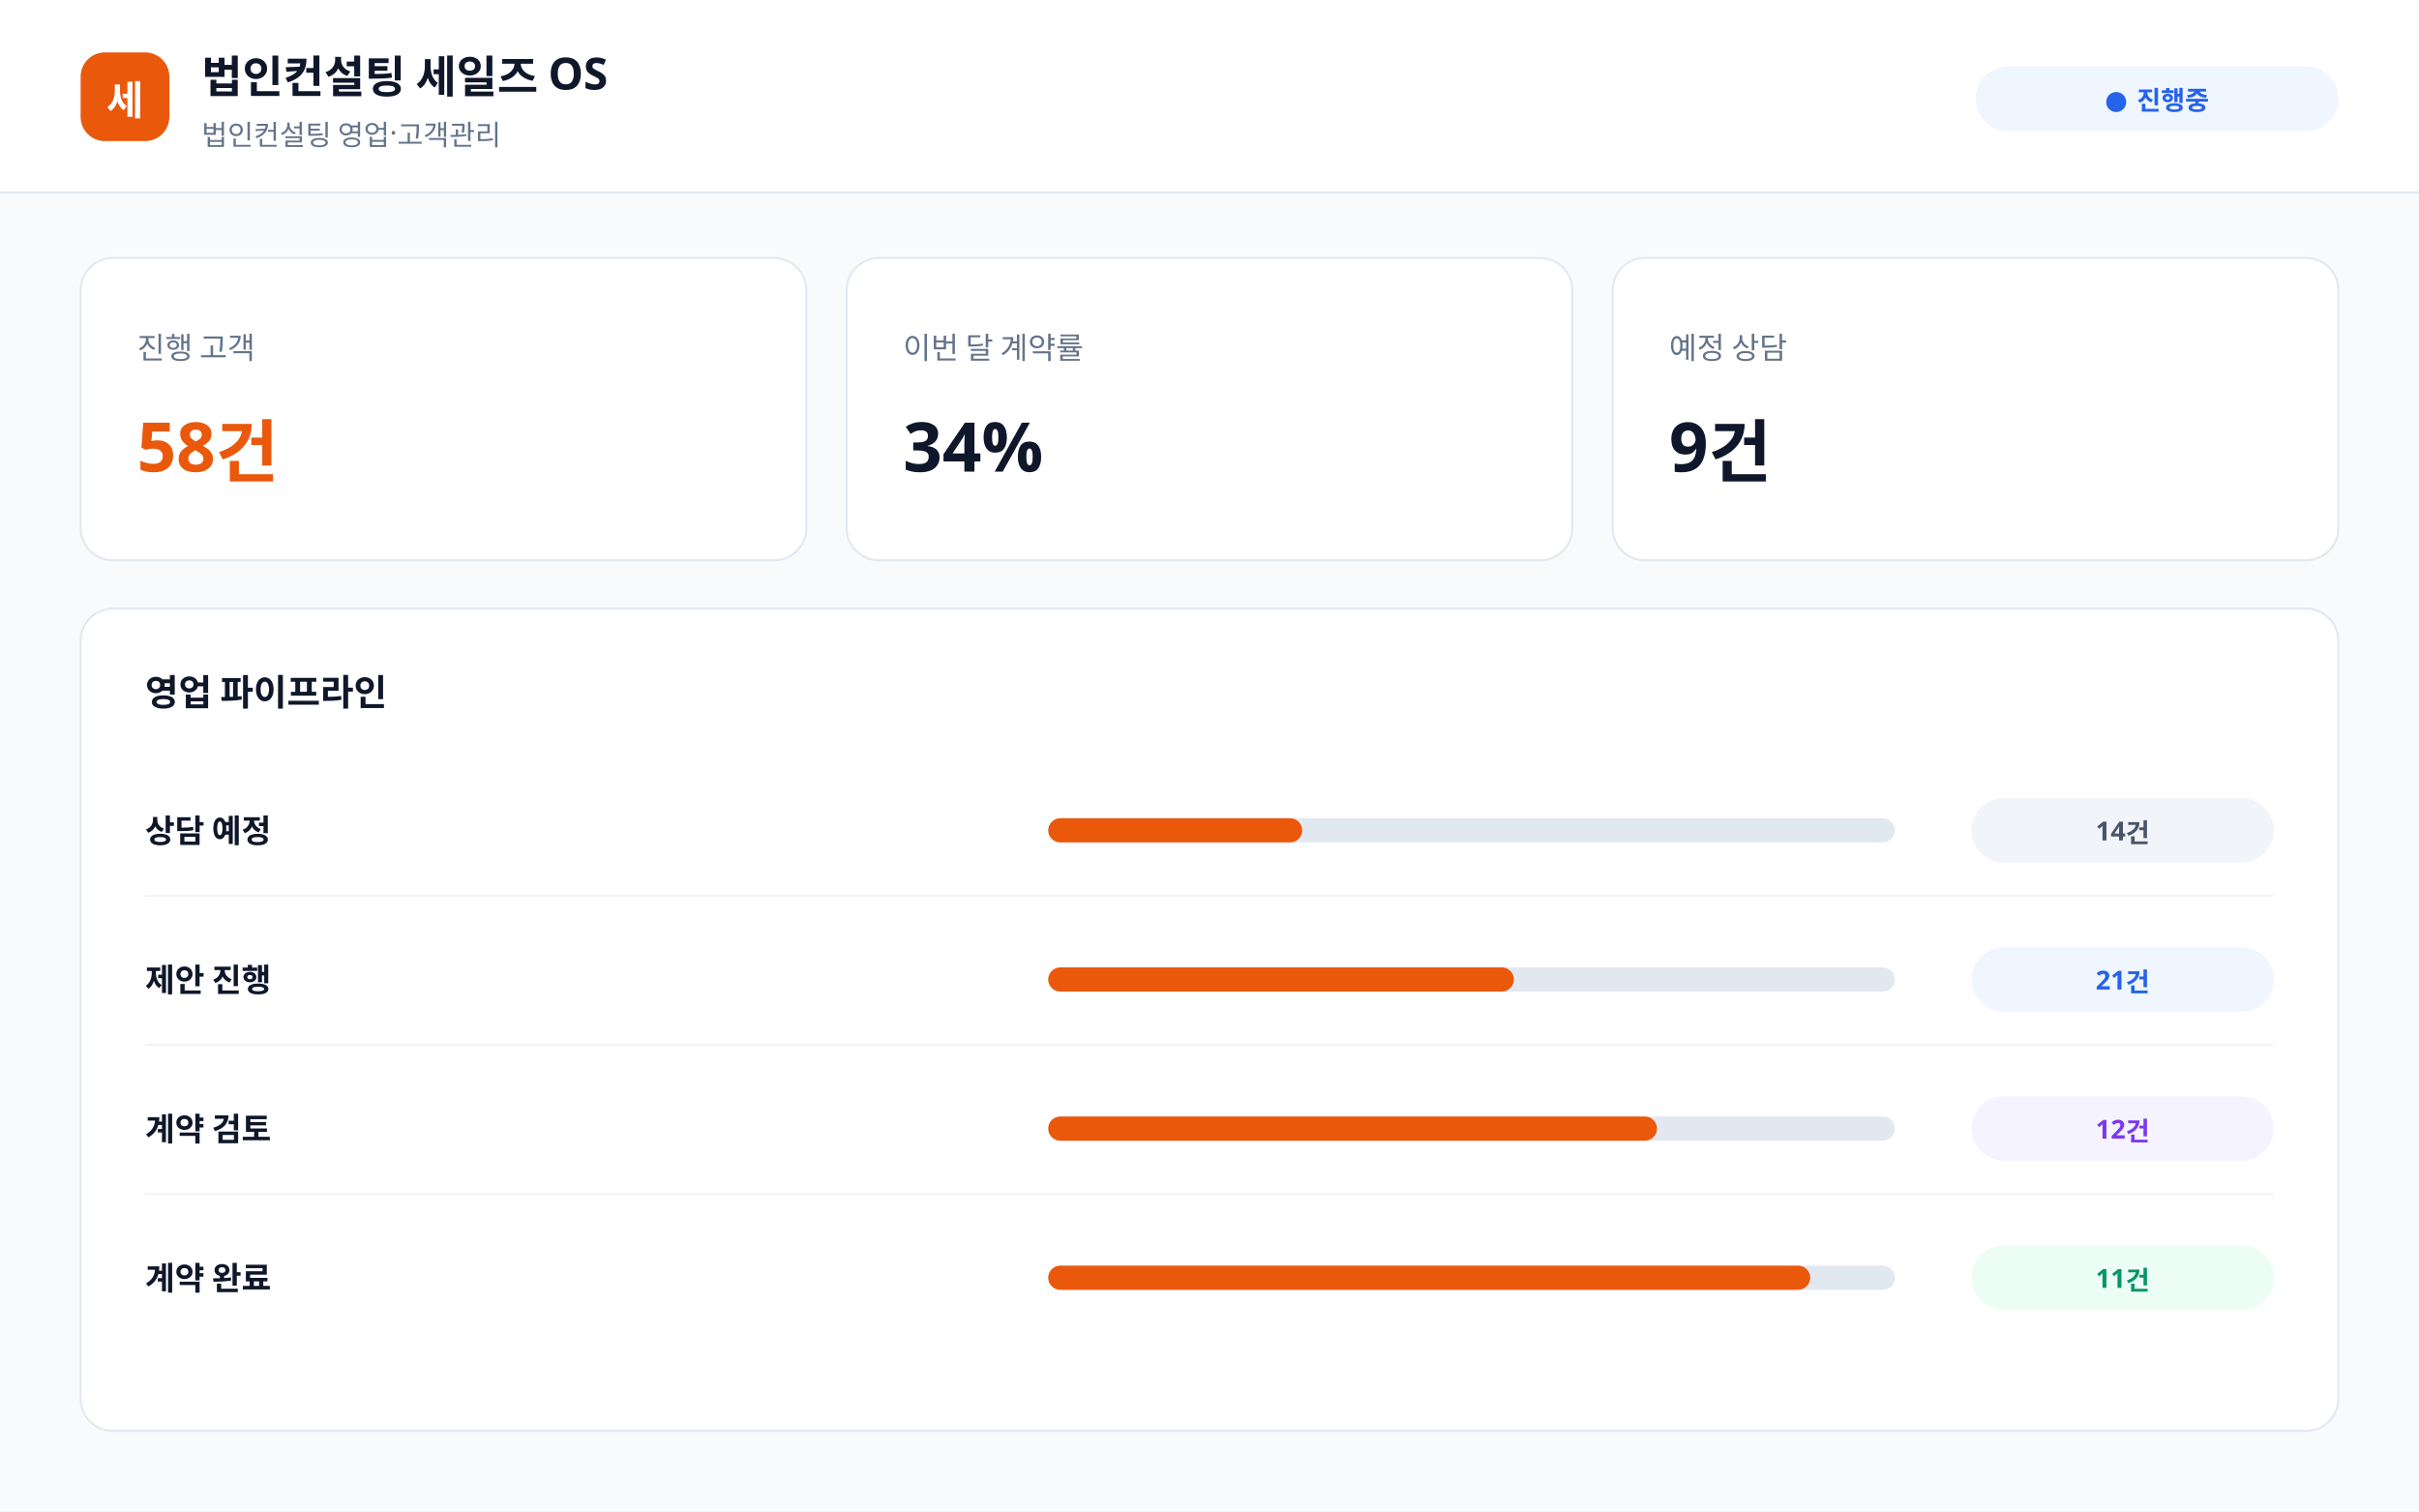
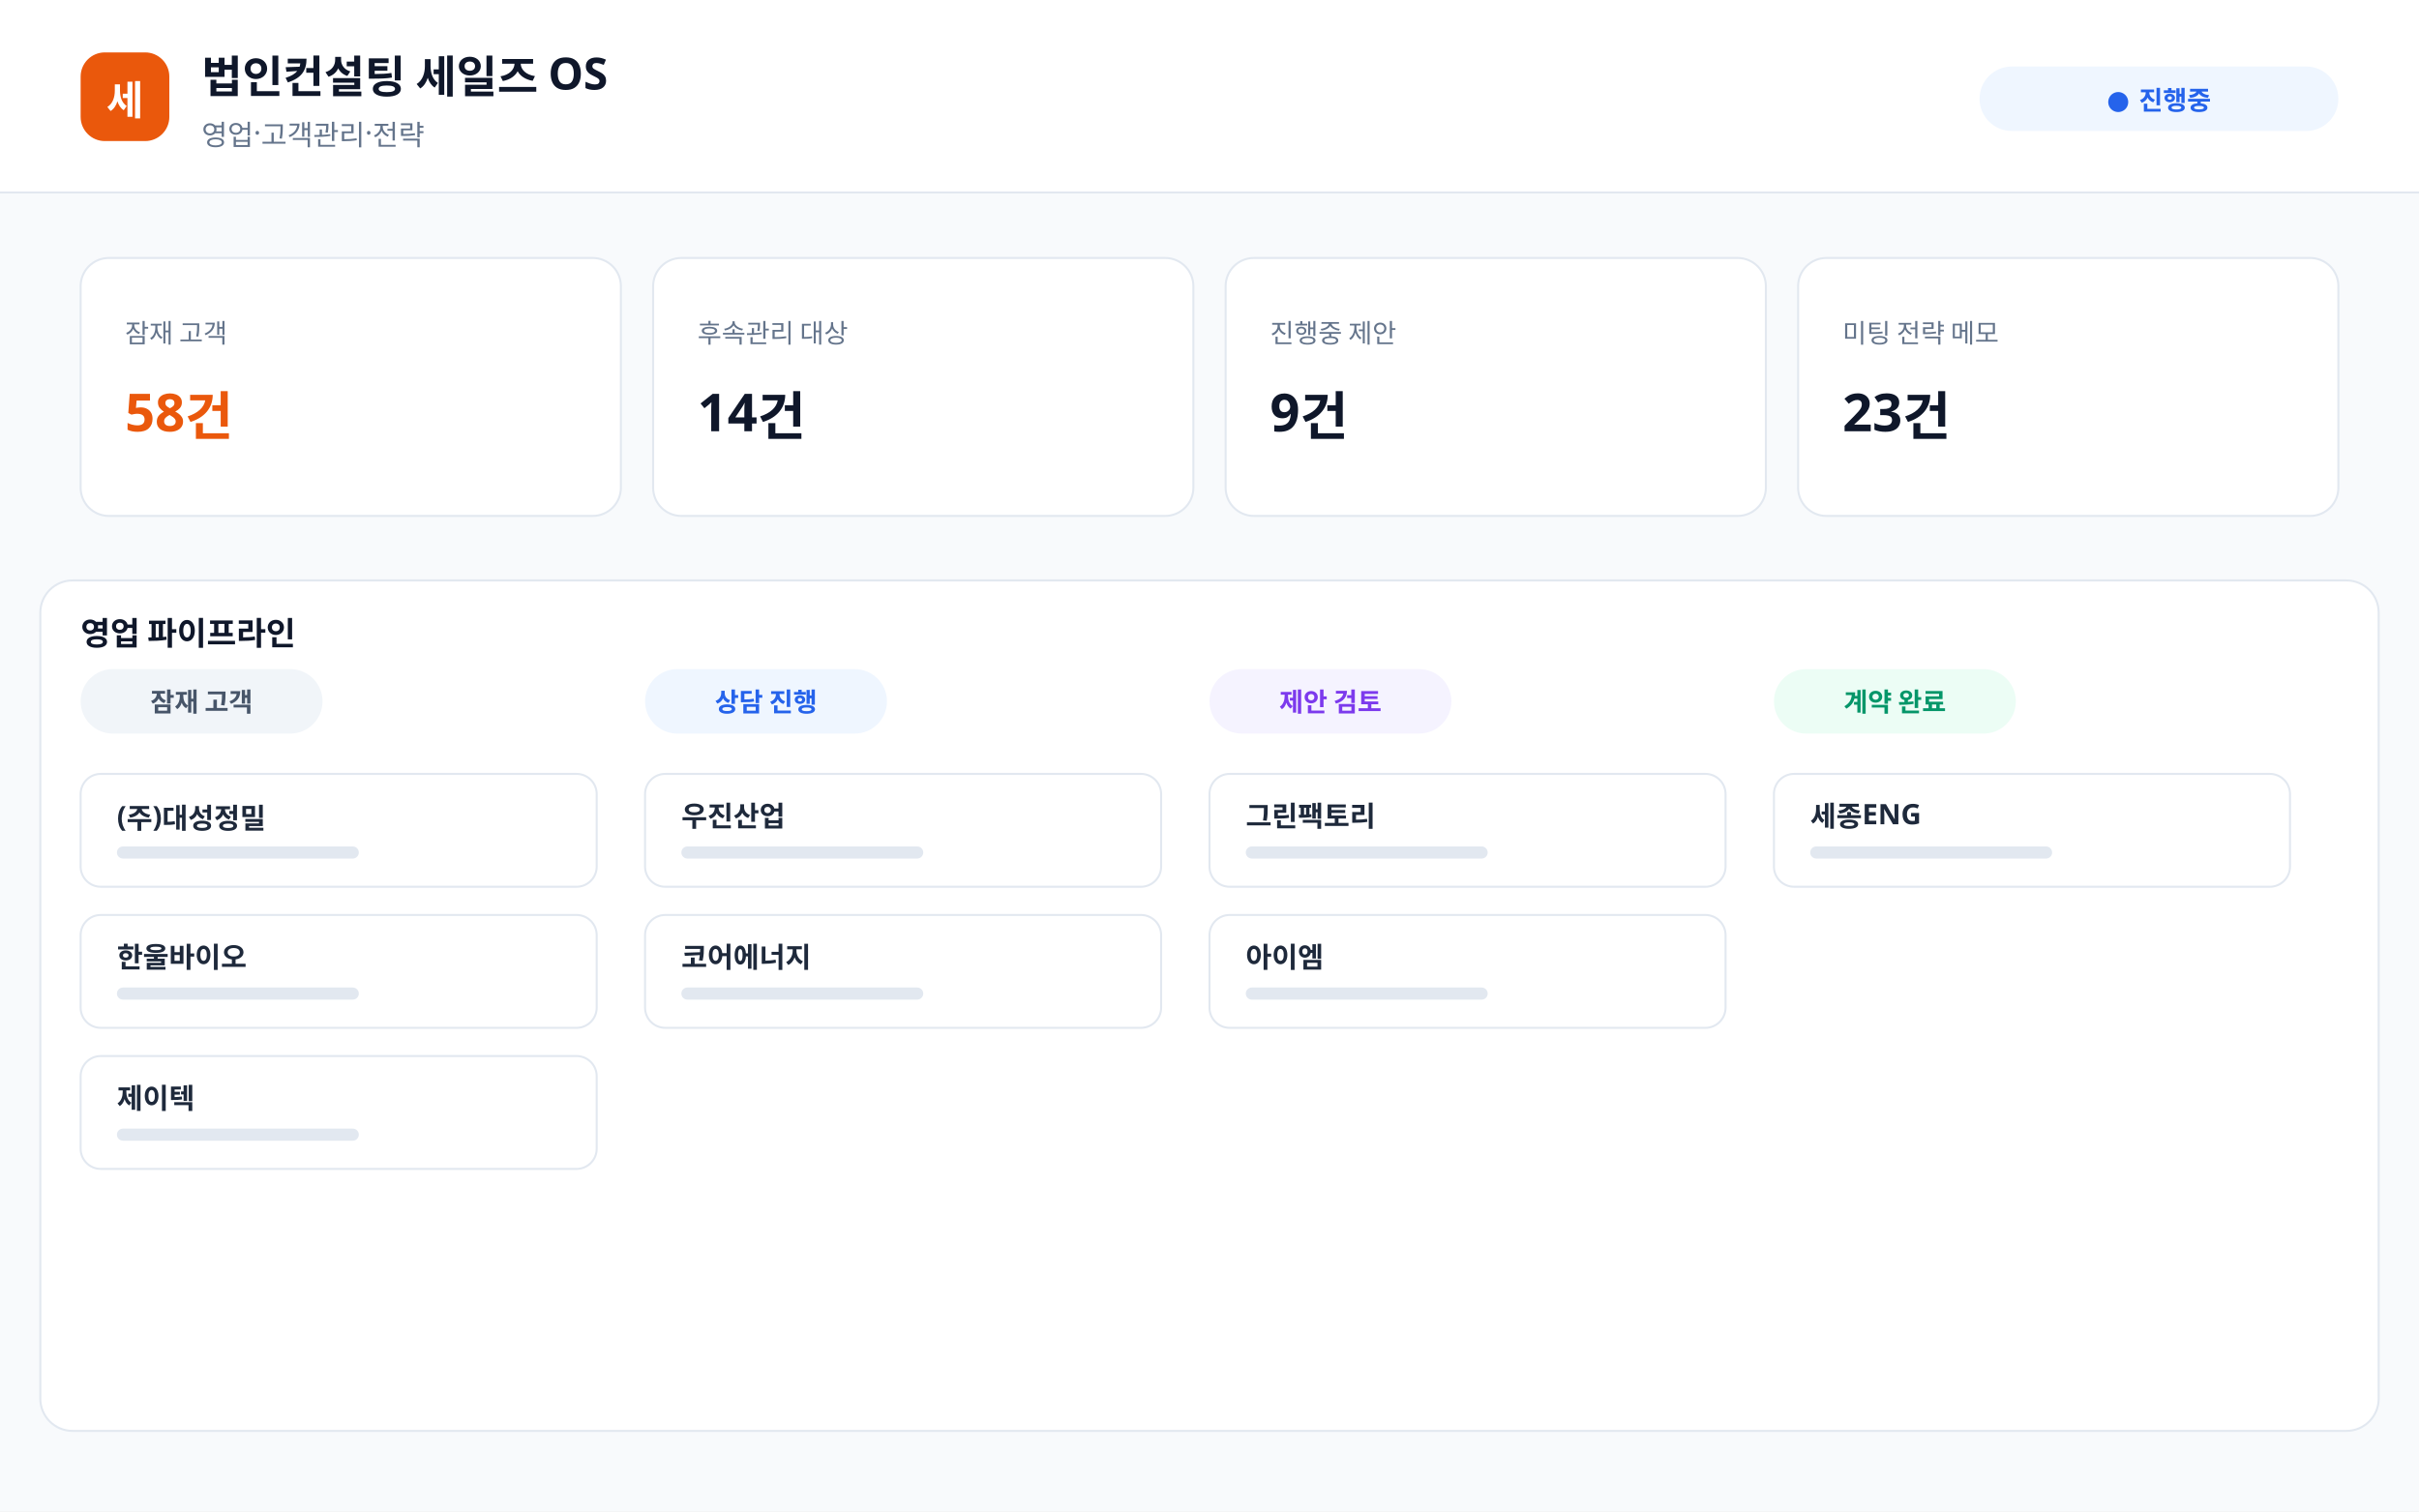
<svg xmlns="http://www.w3.org/2000/svg" viewBox="0 0 1200 750" width="1200" height="750" role="img">
  <rect width="1200" height="750" fill="#f8fafc" />
  <rect width="1200" height="96" fill="#ffffff" />
  <rect y="95" width="1200" height="1" fill="#e2e8f0" />
  <rect x="40" y="26" width="44" height="44" rx="12" fill="#ea580c" />
-   <text x="62" y="57" font-size="20" font-weight="800" fill="#ffffff" text-anchor="middle" font-family="'Apple SD Gothic Neo','Malgun Gothic','Noto Sans KR','Pretendard',sans-serif">세</text>
+   <text x="62" y="57" font-size="20" font-weight="800" fill="#ffffff" font-family="'Apple SD Gothic Neo','Malgun Gothic','Noto Sans KR','Pretendard',sans-serif" text-anchor="middle">세</text>
  <text x="100" y="46" font-size="22" font-weight="700" fill="#0f172a" font-family="'Apple SD Gothic Neo','Malgun Gothic','Noto Sans KR','Pretendard',sans-serif">법인컨설팅 세일즈 OS</text>
-   <text x="100" y="72" font-size="14" fill="#64748b" font-family="'Apple SD Gothic Neo','Malgun Gothic','Noto Sans KR','Pretendard',sans-serif">법인컨설팅 영업·고객관리</text>
-   <rect x="980" y="33" width="180" height="32" rx="16" fill="#eff6ff" />
-   <text x="1070" y="54" font-size="13" font-weight="600" fill="#2563eb" text-anchor="middle" font-family="'Apple SD Gothic Neo','Malgun Gothic','Noto Sans KR','Pretendard',sans-serif">● 진행중</text>
-   <rect x="40" y="128" width="360" height="150" rx="16" fill="#ffffff" stroke="#e2e8f0" />
-   <text x="68" y="178" font-size="15" fill="#64748b" font-family="'Apple SD Gothic Neo','Malgun Gothic','Noto Sans KR','Pretendard',sans-serif">진행 고객</text>
-   <text x="68" y="234" font-size="34" font-weight="800" fill="#ea580c" font-family="'Apple SD Gothic Neo','Malgun Gothic','Noto Sans KR','Pretendard',sans-serif">58건</text>
-   <rect x="420" y="128" width="360" height="150" rx="16" fill="#ffffff" stroke="#e2e8f0" />
-   <text x="448" y="178" font-size="15" fill="#64748b" font-family="'Apple SD Gothic Neo','Malgun Gothic','Noto Sans KR','Pretendard',sans-serif">이번 달 계약률</text>
-   <text x="448" y="234" font-size="34" font-weight="800" fill="#0f172a" font-family="'Apple SD Gothic Neo','Malgun Gothic','Noto Sans KR','Pretendard',sans-serif">34%</text>
-   <rect x="800" y="128" width="360" height="150" rx="16" fill="#ffffff" stroke="#e2e8f0" />
-   <text x="828" y="178" font-size="15" fill="#64748b" font-family="'Apple SD Gothic Neo','Malgun Gothic','Noto Sans KR','Pretendard',sans-serif">예정 상담</text>
-   <text x="828" y="234" font-size="34" font-weight="800" fill="#0f172a" font-family="'Apple SD Gothic Neo','Malgun Gothic','Noto Sans KR','Pretendard',sans-serif">9건</text>
-   <rect x="40" y="302" width="1120" height="408" rx="16" fill="#ffffff" stroke="#e2e8f0" />
-   <text x="72" y="350" font-size="18" font-weight="700" fill="#0f172a" font-family="'Apple SD Gothic Neo','Malgun Gothic','Noto Sans KR','Pretendard',sans-serif">영업 파이프라인</text>
-   <text x="72" y="418" font-size="16" font-weight="600" fill="#0f172a" font-family="'Apple SD Gothic Neo','Malgun Gothic','Noto Sans KR','Pretendard',sans-serif">상담 예정</text>
-   <rect x="520" y="406" width="420" height="12" rx="6" fill="#e2e8f0" />
-   <rect x="520" y="406" width="126" height="12" rx="6" fill="#ea580c" />
-   <rect x="978" y="396" width="150" height="32" rx="16" fill="#f1f5f9" />
-   <text x="1053" y="417" font-size="13" font-weight="600" fill="#475569" text-anchor="middle" font-family="'Apple SD Gothic Neo','Malgun Gothic','Noto Sans KR','Pretendard',sans-serif">14건</text>
-   <rect x="72" y="444" width="1056" height="1" fill="#f1f5f9" />
-   <text x="72" y="492" font-size="16" font-weight="600" fill="#0f172a" font-family="'Apple SD Gothic Neo','Malgun Gothic','Noto Sans KR','Pretendard',sans-serif">제안 진행</text>
-   <rect x="520" y="480" width="420" height="12" rx="6" fill="#e2e8f0" />
-   <rect x="520" y="480" width="231" height="12" rx="6" fill="#ea580c" />
-   <rect x="978" y="470" width="150" height="32" rx="16" fill="#eff6ff" />
-   <text x="1053" y="491" font-size="13" font-weight="600" fill="#2563eb" text-anchor="middle" font-family="'Apple SD Gothic Neo','Malgun Gothic','Noto Sans KR','Pretendard',sans-serif">21건</text>
-   <rect x="72" y="518" width="1056" height="1" fill="#f1f5f9" />
-   <text x="72" y="566" font-size="16" font-weight="600" fill="#0f172a" font-family="'Apple SD Gothic Neo','Malgun Gothic','Noto Sans KR','Pretendard',sans-serif">계약 검토</text>
-   <rect x="520" y="554" width="420" height="12" rx="6" fill="#e2e8f0" />
-   <rect x="520" y="554" width="302" height="12" rx="6" fill="#ea580c" />
-   <rect x="978" y="544" width="150" height="32" rx="16" fill="#f5f3ff" />
-   <text x="1053" y="565" font-size="13" font-weight="600" fill="#7c3aed" text-anchor="middle" font-family="'Apple SD Gothic Neo','Malgun Gothic','Noto Sans KR','Pretendard',sans-serif">12건</text>
-   <rect x="72" y="592" width="1056" height="1" fill="#f1f5f9" />
-   <text x="72" y="640" font-size="16" font-weight="600" fill="#0f172a" font-family="'Apple SD Gothic Neo','Malgun Gothic','Noto Sans KR','Pretendard',sans-serif">계약 완료</text>
-   <rect x="520" y="628" width="420" height="12" rx="6" fill="#e2e8f0" />
-   <rect x="520" y="628" width="378" height="12" rx="6" fill="#ea580c" />
-   <rect x="978" y="618" width="150" height="32" rx="16" fill="#ecfdf5" />
-   <text x="1053" y="639" font-size="13" font-weight="600" fill="#059669" text-anchor="middle" font-family="'Apple SD Gothic Neo','Malgun Gothic','Noto Sans KR','Pretendard',sans-serif">11건</text>
+   <text x="100" y="72" font-size="14" font-weight="400" fill="#64748b" font-family="'Apple SD Gothic Neo','Malgun Gothic','Noto Sans KR','Pretendard',sans-serif">영업·고객관리·전략</text>
+   <rect x="982" y="33" width="178" height="32" rx="16" fill="#eff6ff" />
+   <text x="1071" y="54" font-size="13" font-weight="600" fill="#2563eb" font-family="'Apple SD Gothic Neo','Malgun Gothic','Noto Sans KR','Pretendard',sans-serif" text-anchor="middle">● 진행중</text>
+   <rect x="40" y="128" width="268" height="128" rx="14" fill="#ffffff" stroke="#e2e8f0" />
+   <text x="62" y="170" font-size="13" font-weight="500" fill="#64748b" font-family="'Apple SD Gothic Neo','Malgun Gothic','Noto Sans KR','Pretendard',sans-serif">잠재 고객</text>
+   <text x="62" y="214" font-size="26" font-weight="800" fill="#ea580c" font-family="'Apple SD Gothic Neo','Malgun Gothic','Noto Sans KR','Pretendard',sans-serif">58건</text>
+   <rect x="324" y="128" width="268" height="128" rx="14" fill="#ffffff" stroke="#e2e8f0" />
+   <text x="346" y="170" font-size="13" font-weight="500" fill="#64748b" font-family="'Apple SD Gothic Neo','Malgun Gothic','Noto Sans KR','Pretendard',sans-serif">후속관리 대상</text>
+   <text x="346" y="214" font-size="26" font-weight="800" fill="#0f172a" font-family="'Apple SD Gothic Neo','Malgun Gothic','Noto Sans KR','Pretendard',sans-serif">14건</text>
+   <rect x="608" y="128" width="268" height="128" rx="14" fill="#ffffff" stroke="#e2e8f0" />
+   <text x="630" y="170" font-size="13" font-weight="500" fill="#64748b" font-family="'Apple SD Gothic Neo','Malgun Gothic','Noto Sans KR','Pretendard',sans-serif">진행중 제안</text>
+   <text x="630" y="214" font-size="26" font-weight="800" fill="#0f172a" font-family="'Apple SD Gothic Neo','Malgun Gothic','Noto Sans KR','Pretendard',sans-serif">9건</text>
+   <rect x="892" y="128" width="268" height="128" rx="14" fill="#ffffff" stroke="#e2e8f0" />
+   <text x="914" y="170" font-size="13" font-weight="500" fill="#64748b" font-family="'Apple SD Gothic Neo','Malgun Gothic','Noto Sans KR','Pretendard',sans-serif">미팅 전략 메모</text>
+   <text x="914" y="214" font-size="26" font-weight="800" fill="#0f172a" font-family="'Apple SD Gothic Neo','Malgun Gothic','Noto Sans KR','Pretendard',sans-serif">23건</text>
+   <rect x="20" y="288" width="1160" height="422" rx="16" fill="#ffffff" stroke="#e2e8f0" />
+   <text x="40" y="320" font-size="16" font-weight="700" fill="#0f172a" font-family="'Apple SD Gothic Neo','Malgun Gothic','Noto Sans KR','Pretendard',sans-serif">영업 파이프라인</text>
+   <rect x="40" y="332" width="120" height="32" rx="16" fill="#f1f5f9" />
+   <text x="100" y="353" font-size="13" font-weight="600" fill="#475569" font-family="'Apple SD Gothic Neo','Malgun Gothic','Noto Sans KR','Pretendard',sans-serif" text-anchor="middle">잠재 고객</text>
+   <rect x="40" y="384" width="256" height="56" rx="10" fill="#ffffff" stroke="#e2e8f0" />
+   <text x="58" y="410" font-size="14" font-weight="600" fill="#1e293b" font-family="'Apple SD Gothic Neo','Malgun Gothic','Noto Sans KR','Pretendard',sans-serif">(주)대성정밀</text>
+   <rect x="58" y="420" width="120" height="6" rx="3" fill="#e2e8f0" />
+   <rect x="40" y="454" width="256" height="56" rx="10" fill="#ffffff" stroke="#e2e8f0" />
+   <text x="58" y="480" font-size="14" font-weight="600" fill="#1e293b" font-family="'Apple SD Gothic Neo','Malgun Gothic','Noto Sans KR','Pretendard',sans-serif">한울바이오</text>
+   <rect x="58" y="490" width="120" height="6" rx="3" fill="#e2e8f0" />
+   <rect x="40" y="524" width="256" height="56" rx="10" fill="#ffffff" stroke="#e2e8f0" />
+   <text x="58" y="550" font-size="14" font-weight="600" fill="#1e293b" font-family="'Apple SD Gothic Neo','Malgun Gothic','Noto Sans KR','Pretendard',sans-serif">제이텍</text>
+   <rect x="58" y="560" width="120" height="6" rx="3" fill="#e2e8f0" />
+   <rect x="320" y="332" width="120" height="32" rx="16" fill="#eff6ff" />
+   <text x="380" y="353" font-size="13" font-weight="600" fill="#2563eb" font-family="'Apple SD Gothic Neo','Malgun Gothic','Noto Sans KR','Pretendard',sans-serif" text-anchor="middle">상담 진행</text>
+   <rect x="320" y="384" width="256" height="56" rx="10" fill="#ffffff" stroke="#e2e8f0" />
+   <text x="338" y="410" font-size="14" font-weight="600" fill="#1e293b" font-family="'Apple SD Gothic Neo','Malgun Gothic','Noto Sans KR','Pretendard',sans-serif">우진산업</text>
+   <rect x="338" y="420" width="120" height="6" rx="3" fill="#e2e8f0" />
+   <rect x="320" y="454" width="256" height="56" rx="10" fill="#ffffff" stroke="#e2e8f0" />
+   <text x="338" y="480" font-size="14" font-weight="600" fill="#1e293b" font-family="'Apple SD Gothic Neo','Malgun Gothic','Noto Sans KR','Pretendard',sans-serif">코어에너지</text>
+   <rect x="338" y="490" width="120" height="6" rx="3" fill="#e2e8f0" />
+   <rect x="600" y="332" width="120" height="32" rx="16" fill="#f5f3ff" />
+   <text x="660" y="353" font-size="13" font-weight="600" fill="#7c3aed" font-family="'Apple SD Gothic Neo','Malgun Gothic','Noto Sans KR','Pretendard',sans-serif" text-anchor="middle">제안 검토</text>
+   <rect x="600" y="384" width="256" height="56" rx="10" fill="#ffffff" stroke="#e2e8f0" />
+   <text x="618" y="410" font-size="14" font-weight="600" fill="#1e293b" font-family="'Apple SD Gothic Neo','Malgun Gothic','Noto Sans KR','Pretendard',sans-serif">그린팩토리</text>
+   <rect x="618" y="420" width="120" height="6" rx="3" fill="#e2e8f0" />
+   <rect x="600" y="454" width="256" height="56" rx="10" fill="#ffffff" stroke="#e2e8f0" />
+   <text x="618" y="480" font-size="14" font-weight="600" fill="#1e293b" font-family="'Apple SD Gothic Neo','Malgun Gothic','Noto Sans KR','Pretendard',sans-serif">아이엠</text>
+   <rect x="618" y="490" width="120" height="6" rx="3" fill="#e2e8f0" />
+   <rect x="880" y="332" width="120" height="32" rx="16" fill="#ecfdf5" />
+   <text x="940" y="353" font-size="13" font-weight="600" fill="#059669" font-family="'Apple SD Gothic Neo','Malgun Gothic','Noto Sans KR','Pretendard',sans-serif" text-anchor="middle">계약 완료</text>
+   <rect x="880" y="384" width="256" height="56" rx="10" fill="#ffffff" stroke="#e2e8f0" />
+   <text x="898" y="410" font-size="14" font-weight="600" fill="#1e293b" font-family="'Apple SD Gothic Neo','Malgun Gothic','Noto Sans KR','Pretendard',sans-serif">세종ENG</text>
+   <rect x="898" y="420" width="120" height="6" rx="3" fill="#e2e8f0" />
</svg>
